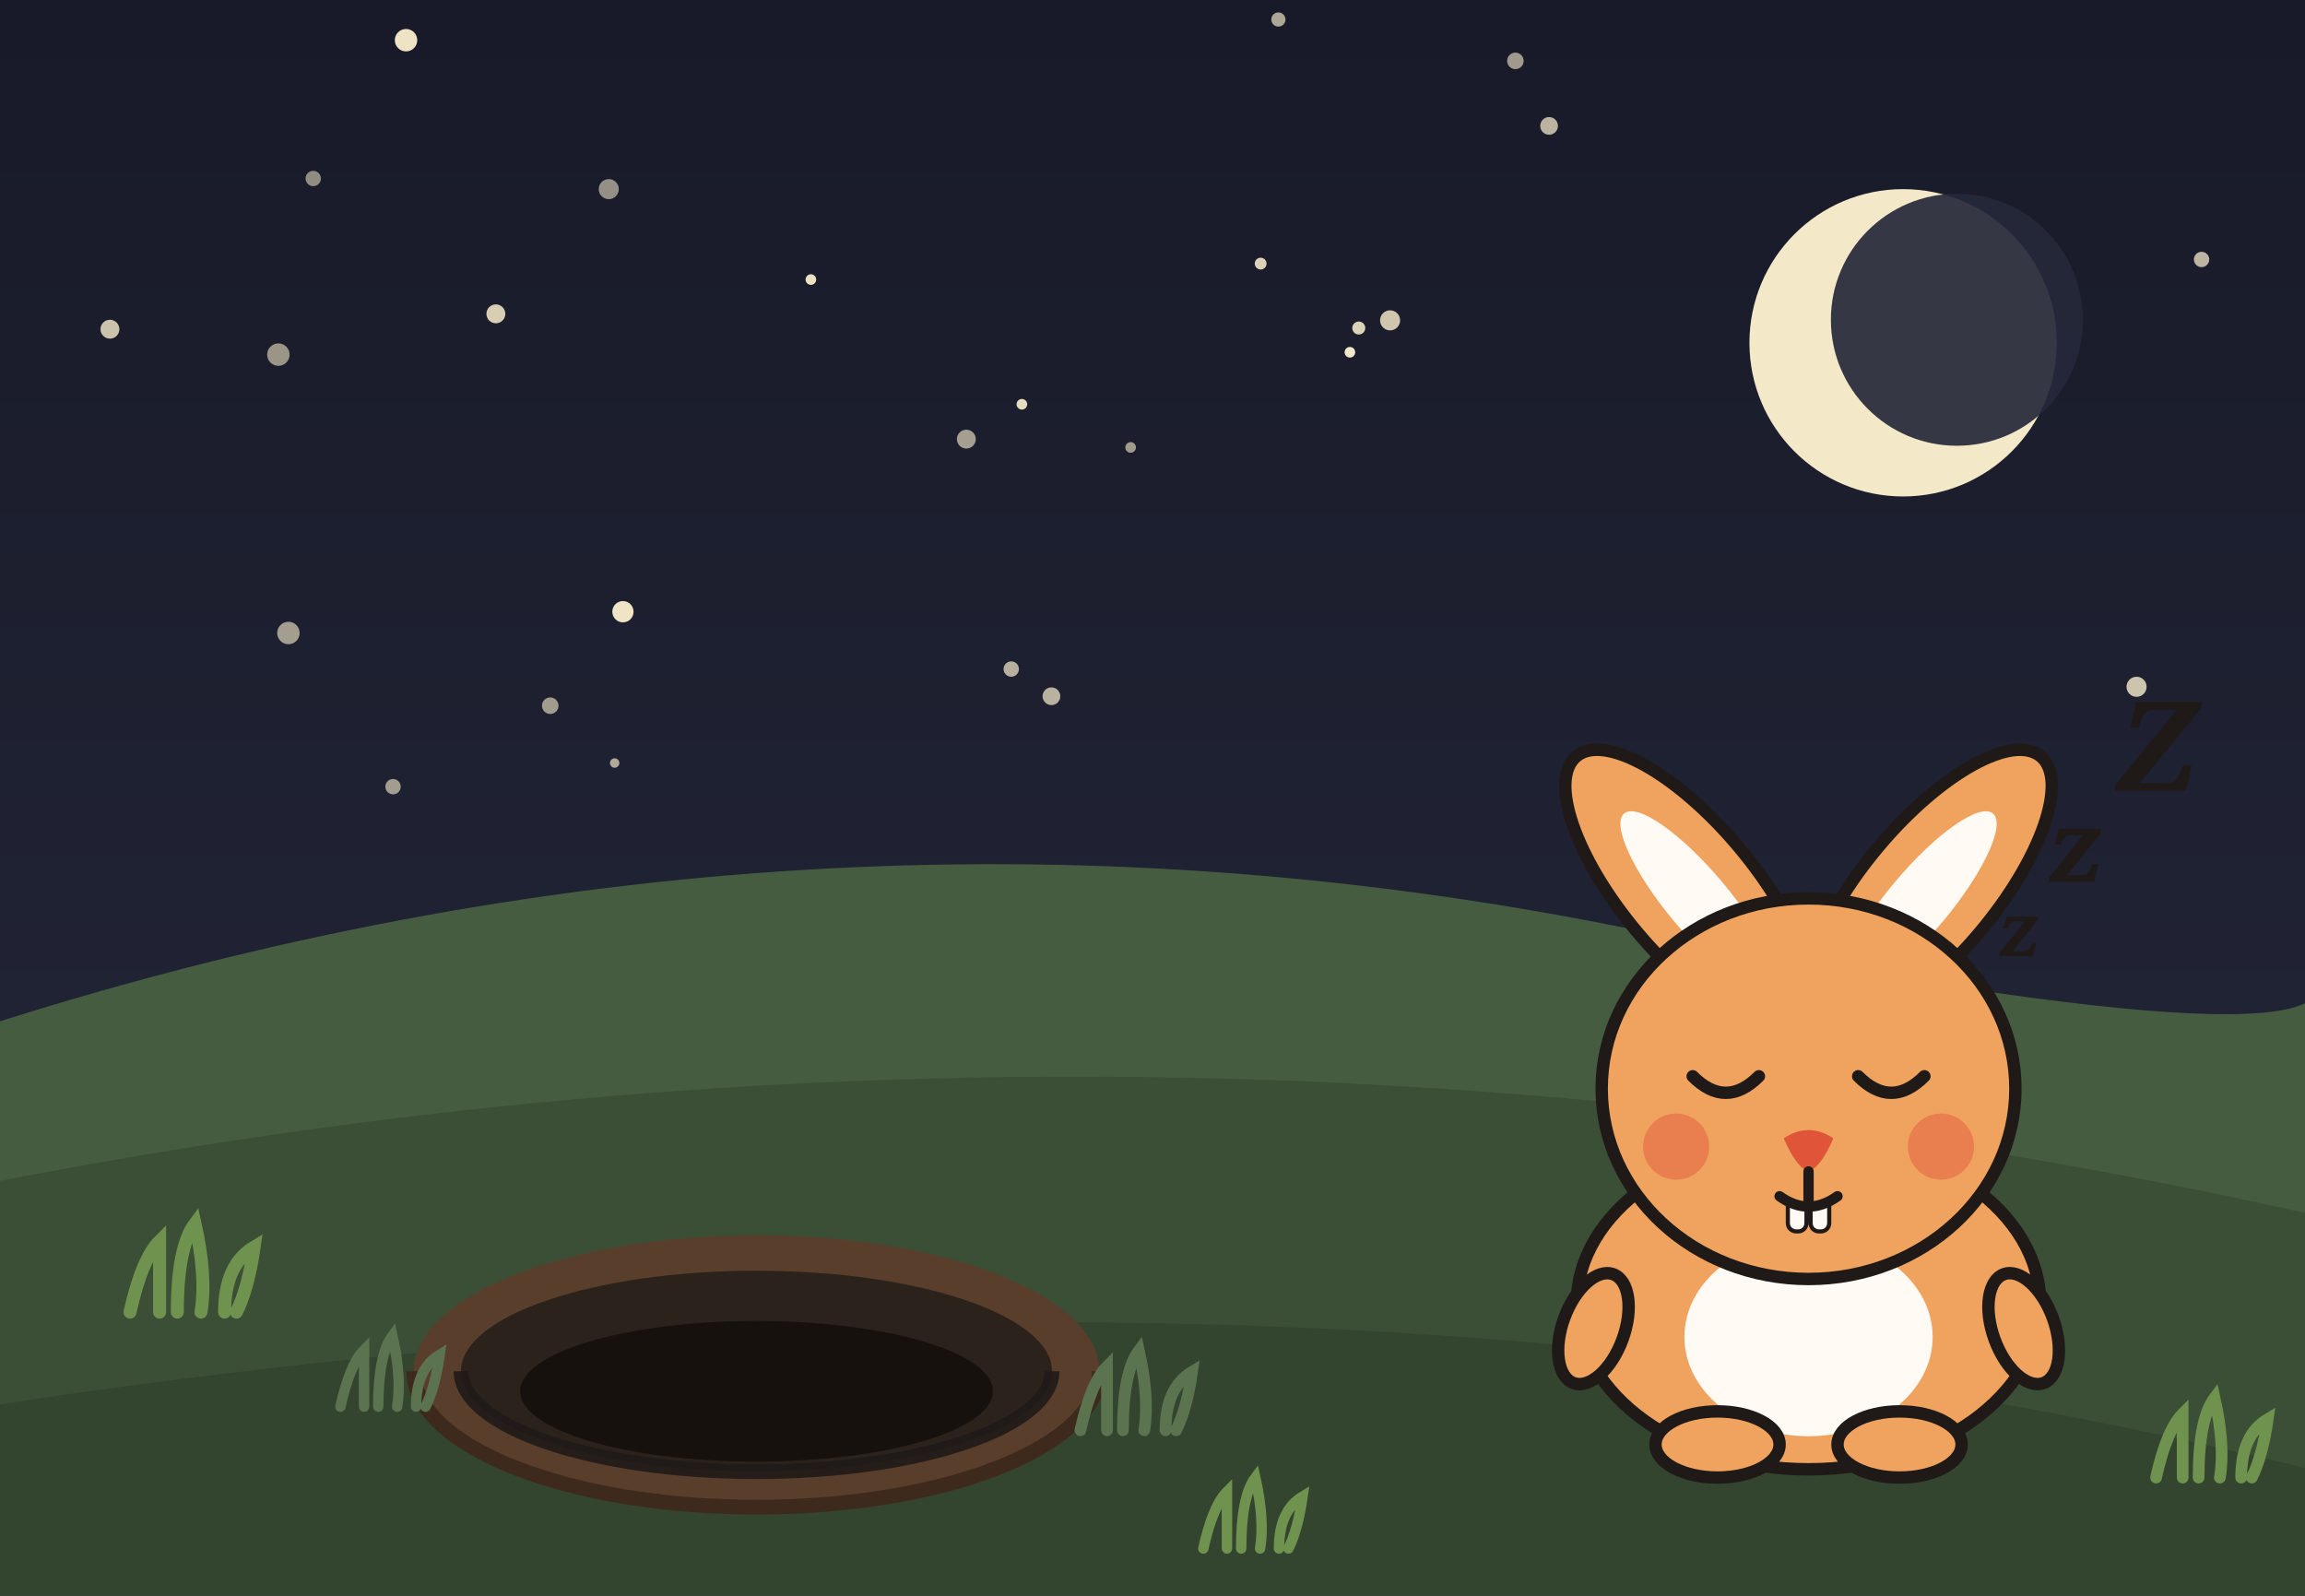
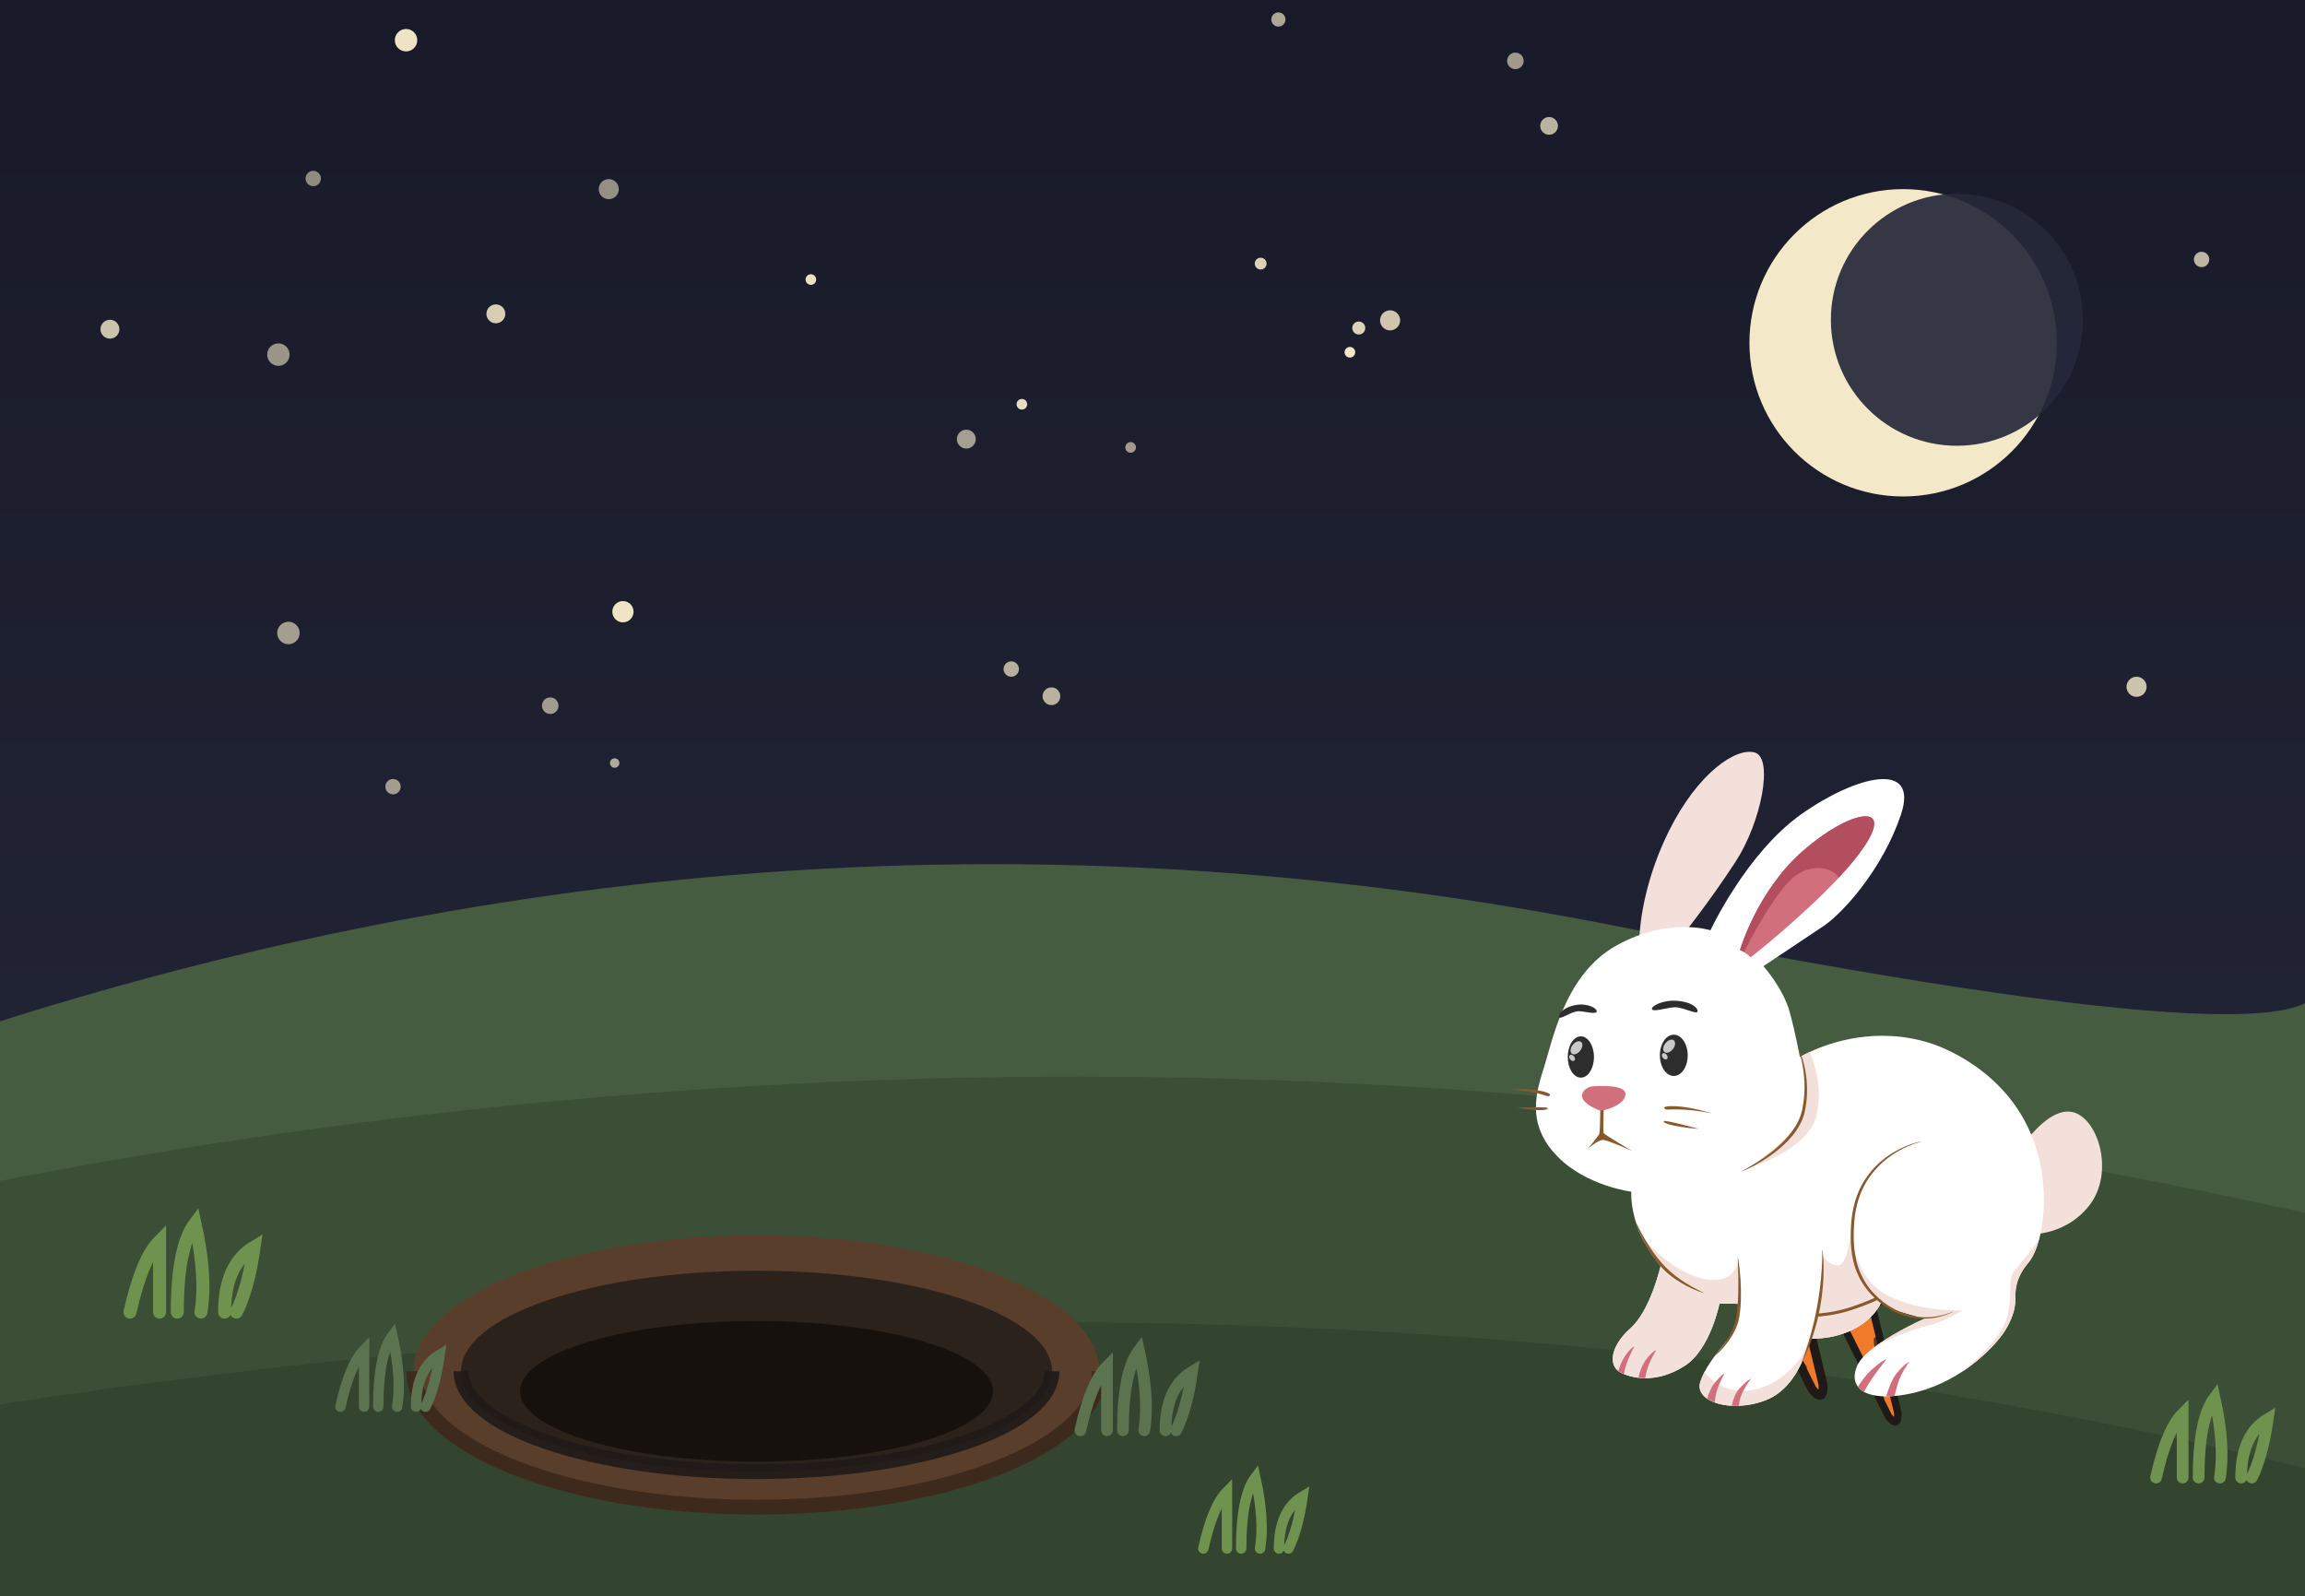
<svg xmlns="http://www.w3.org/2000/svg" viewBox="0 0 390 270" width="390" height="270" preserveAspectRatio="xMidYMax slice">
  <defs>
    <linearGradient id="sky5h2f2" x1="0" y1="0" x2="0" y2="1">
      <stop offset="0" stop-color="#181A29" />
      <stop offset="1" stop-color="#25283A" />
    </linearGradient>
  </defs>
  <rect width="390" height="270" fill="url(#sky5h2f2)" />
  <circle cx="191.3" cy="75.7" r="0.9" fill="#F3E8C8" opacity="0.62" />
  <circle cx="172.9" cy="68.4" r="0.9" fill="#F3E8C8" opacity="0.94" />
  <circle cx="229.9" cy="55.5" r="1.1" fill="#F3E8C8" opacity="0.89" />
  <circle cx="256.4" cy="10.3" r="1.4" fill="#F3E8C8" opacity="0.62" />
  <circle cx="262.1" cy="21.3" r="1.5" fill="#F3E8C8" opacity="0.74" />
  <circle cx="68.7" cy="6.8" r="1.9" fill="#F3E8C8" opacity="0.98" />
  <circle cx="47.1" cy="60.0" r="1.9" fill="#F3E8C8" opacity="0.59" />
  <circle cx="163.5" cy="74.3" r="1.6" fill="#F3E8C8" opacity="0.64" />
  <circle cx="66.5" cy="133.1" r="1.3" fill="#F3E8C8" opacity="0.62" />
  <circle cx="213.3" cy="44.6" r="1.0" fill="#F3E8C8" opacity="0.89" />
  <circle cx="137.2" cy="47.3" r="0.9" fill="#F3E8C8" opacity="0.96" />
  <circle cx="93.1" cy="119.4" r="1.4" fill="#F3E8C8" opacity="0.62" />
  <circle cx="235.2" cy="54.2" r="1.7" fill="#F3E8C8" opacity="0.83" />
  <circle cx="53.0" cy="30.2" r="1.3" fill="#F3E8C8" opacity="0.55" />
  <circle cx="18.6" cy="55.7" r="1.6" fill="#F3E8C8" opacity="0.82" />
  <circle cx="372.5" cy="43.9" r="1.3" fill="#F3E8C8" opacity="0.75" />
  <circle cx="171.1" cy="113.2" r="1.3" fill="#F3E8C8" opacity="0.72" />
  <circle cx="103.0" cy="32.0" r="1.7" fill="#F3E8C8" opacity="0.57" />
  <circle cx="105.4" cy="103.5" r="1.8" fill="#F3E8C8" opacity="0.98" />
  <circle cx="361.5" cy="116.2" r="1.7" fill="#F3E8C8" opacity="0.82" />
  <circle cx="216.3" cy="3.3" r="1.2" fill="#F3E8C8" opacity="0.68" />
  <circle cx="83.9" cy="53.1" r="1.6" fill="#F3E8C8" opacity="0.87" />
  <circle cx="104.0" cy="129.1" r="0.8" fill="#F3E8C8" opacity="0.68" />
  <circle cx="228.4" cy="59.6" r="0.9" fill="#F3E8C8" opacity="1.00" />
  <circle cx="177.9" cy="117.8" r="1.5" fill="#F3E8C8" opacity="0.73" />
  <circle cx="48.8" cy="107.1" r="1.9" fill="#F3E8C8" opacity="0.63" />
  <circle cx="322" cy="58" r="26" fill="#F3E8C8" />
  <circle cx="331.1" cy="54.1" r="21.32" fill="#25283A" opacity="0.92" />
  <path d="M0 172.8 Q136.5 129.6 273 156.6 T390 162 V270 H0 Z" fill="#465C41" />
  <path d="M0 199.8 Q195 162 390 205.2 V270 H0 Z" fill="#3B4F36" />
  <path d="M0 237.6 Q214.5 205.2 390 248.4 V270 H0 Z" fill="#2B3A29" opacity="0.55" />
  <path transform="translate(30 222) scale(1)" d="M-8 0 q2 -9 5 -12 q0 8 0 12 M0 0 q0 -11 3 -15 q2 9 1 15 M8 0 q0 -8 5 -11 q-1 7 -3 11" fill="none" stroke="#6F934F" stroke-width="2.2" stroke-linecap="round" />
  <path transform="translate(210 262) scale(0.8)" d="M-8 0 q2 -9 5 -12 q0 8 0 12 M0 0 q0 -11 3 -15 q2 9 1 15 M8 0 q0 -8 5 -11 q-1 7 -3 11" fill="none" stroke="#6F934F" stroke-width="2.2" stroke-linecap="round" />
  <path transform="translate(372 250) scale(0.9)" d="M-8 0 q2 -9 5 -12 q0 8 0 12 M0 0 q0 -11 3 -15 q2 9 1 15 M8 0 q0 -8 5 -11 q-1 7 -3 11" fill="none" stroke="#6F934F" stroke-width="2.2" stroke-linecap="round" />
  <path transform="translate(300 196) scale(0.7)" d="M-8 0 q2 -9 5 -12 q0 8 0 12 M0 0 q0 -11 3 -15 q2 9 1 15 M8 0 q0 -8 5 -11 q-1 7 -3 11" fill="none" stroke="#5C7350" stroke-width="2.2" stroke-linecap="round" />
  <g transform="translate(300 214) rotate(70) scale(0.5)">
    <g>
      <path d="M0 -7 L44 -2 Q50 0 44 2 L0 7 Q-8 0 0 -7 Z" fill="#F07A2A" stroke="#1F1A17" stroke-width="3" stroke-linejoin="round" />
      <path d="M13.2 -3.92 q6 2 12 0 M24.2 2.1 q6 2 12 0" stroke="#1F1A17" stroke-width="2" stroke-linecap="round" fill="none" opacity="0.7" />
      <path d="M-2 -4 q-16 -12 -10 -28 q10 8 12 24 Z M-2 0 q-20 -4 -30 -20 q18 0 30 16 Z M-2 4 q-16 8 -30 4 q12 -12 30 -8 Z" fill="#5E9147" stroke="#1F1A17" stroke-width="2.5" stroke-linejoin="round" />
    </g>
  </g>
  <g transform="translate(314 222) rotate(70) scale(0.42)">
    <g>
      <path d="M0 -7 L44 -2 Q50 0 44 2 L0 7 Q-8 0 0 -7 Z" fill="#F07A2A" stroke="#1F1A17" stroke-width="3" stroke-linejoin="round" />
      <path d="M13.2 -3.92 q6 2 12 0 M24.2 2.1 q6 2 12 0" stroke="#1F1A17" stroke-width="2" stroke-linecap="round" fill="none" opacity="0.7" />
      <path d="M-2 -4 q-16 -12 -10 -28 q10 8 12 24 Z M-2 0 q-20 -4 -30 -20 q18 0 30 16 Z M-2 4 q-16 8 -30 4 q12 -12 30 -8 Z" fill="#5E9147" stroke="#1F1A17" stroke-width="2.5" stroke-linejoin="round" />
    </g>
  </g>
  <ellipse cx="128" cy="232" rx="58" ry="23" fill="#5A3E2C" />
  <ellipse cx="128" cy="232" rx="50" ry="17" fill="#2B221C" />
  <ellipse cx="128" cy="235.4" rx="40" ry="11.9" fill="#17110E" />
-   <g transform="translate(236 112.8) scale(0.7)">
-     <g transform="rotate(-40 76 60)">
-       <ellipse cx="76" cy="52" rx="16" ry="42" fill="#F0A35E" stroke="#1F1A17" stroke-width="3" />
-       <ellipse cx="76" cy="56" rx="7.5" ry="28" fill="#FFFBF4" />
-     </g>
-     <g transform="rotate(40 124 60)">
-       <ellipse cx="124" cy="52" rx="16" ry="42" fill="#F0A35E" stroke="#1F1A17" stroke-width="3" />
-       <ellipse cx="124" cy="56" rx="7.5" ry="28" fill="#FFFBF4" />
-     </g>
-     <ellipse cx="100" cy="154" rx="56" ry="40" fill="#F0A35E" stroke="#1F1A17" stroke-width="3" />
-     <ellipse cx="100" cy="162" rx="30" ry="24" fill="#FFFBF4" />
-     <g transform="translate(48 146) rotate(20 0 14)">
-       <ellipse cx="0" cy="14" rx="7.5" ry="14" fill="#F0A35E" stroke="#1F1A17" stroke-width="3" />
-     </g>
-     <g transform="translate(152 146) rotate(-20 0 14)">
-       <ellipse cx="0" cy="14" rx="7.5" ry="14" fill="#F0A35E" stroke="#1F1A17" stroke-width="3" />
-     </g>
-     <ellipse cx="78" cy="188" rx="15" ry="8" fill="#F0A35E" stroke="#1F1A17" stroke-width="3" />
-     <ellipse cx="122" cy="188" rx="15" ry="8" fill="#F0A35E" stroke="#1F1A17" stroke-width="3" />
-     <ellipse cx="100" cy="102" rx="50" ry="46" fill="#F0A35E" stroke="#1F1A17" stroke-width="3" />
-     <circle cx="68" cy="116" r="8" fill="#E0553A" opacity="0.45" />
-     <circle cx="132" cy="116" r="8" fill="#E0553A" opacity="0.45" />
-     <path d="M72 99 Q80 107 88 99" fill="none" stroke="#1F1A17" stroke-width="3" stroke-linecap="round" />
-     <path d="M112 99 Q120 107 128 99" fill="none" stroke="#1F1A17" stroke-width="3" stroke-linecap="round" />
-     <path d="M94 114 Q100 110 106 114 Q103 121 100 122 Q97 121 94 114 Z" fill="#E0553A" />
-     <path d="M95 130 h4.5 v4.5 a2 2 0 0 1 -2 2 h-0.5 a2 2 0 0 1 -2 -2 Z M100.5 130 h4.5 v4.5 a2 2 0 0 1 -2 2 h-0.5 a2 2 0 0 1 -2 -2 Z" fill="#FFFBF4" stroke="#1F1A17" stroke-width="1" stroke-linejoin="round" />
-     <path d="M100 122 v8.5 M93 128 Q100 133 107 128" fill="none" stroke="#1F1A17" stroke-width="2.5" stroke-linecap="round" stroke-linejoin="round" />
-     <g font-family="Fraunces, Georgia, serif" font-style="italic" font-weight="600" fill="#1F1A17">
-       <text x="146" y="70" font-size="18">z</text>
-       <text x="158" y="52" font-size="24">z</text>
-       <text x="174" y="30" font-size="30">Z</text>
+   <g transform="translate(236 112.8) scale(0.7)" class="bunny">
+     <g class="bunny" transform="translate(27.200 -2.990) scale(0.014667)">
+       <g>
+         <g transform="matrix(8.36339,0,0,8.36339,-16069.9,-3364.71)">
+         </g>
+         <g transform="matrix(8.36339,0,0,8.36339,-16069.9,-3364.71)">
+           <path d="M2928.96,1381.87C2928.96,1381.87 2983.43,1293.79 3034.43,1304.22C3085.42,1314.65 3119.04,1423.59 3068.04,1488.5C3017.04,1553.4 2939.39,1545.29 2939.39,1545.29L2928.96,1381.87Z" fill="#f4e0db" fill-rule="nonzero" />
+         </g>
+         <g transform="matrix(8.36339,0,0,8.36339,-16069.9,-3364.71)">
+           <path d="M2181.42,966.03C2181.42,966.03 2181.42,868.439 2239.36,751.381C2297.31,634.324 2373.81,584.487 2409.74,596.077C2445.66,607.667 2422.48,731.679 2371.49,810.49C2320.49,889.301 2259.07,966.03 2259.07,966.03L2181.42,966.03Z" fill="#f4e0db" fill-rule="nonzero" />
+         </g>
+         <g transform="matrix(8.36339,0,0,8.36339,-16069.9,-3364.71)">
+           <path d="M2969.69,1553.5C2964.59,1573.11 2957.67,1588.88 2949.83,1598.98C2944.38,1606.01 2929.51,1621.86 2924.32,1647.27C2920.62,1665.43 2924.68,1674.67 2919.69,1695.56C2919.69,1695.56 2915.39,1713.56 2902.3,1734.78C2892.43,1750.8 2863.07,1786.06 2817.7,1815.85C2785.03,1837.29 2744.04,1855.9 2696.01,1862.47C2692.06,1863 2688.24,1863.43 2684.53,1863.75C2678.68,1864.27 2673.13,1864.52 2667.9,1864.52C2649.39,1864.52 2634.76,1861.4 2624.36,1855.67C2619.28,1852.88 2615.21,1849.46 2612.2,1845.48C2604.41,1835.22 2603.64,1821.21 2610.62,1804.52C2616.07,1791.48 2630.76,1777.64 2648.5,1764.72L2648.52,1764.72C2688.61,1735.52 2744.3,1711.03 2744.3,1711.03C2744.3,1711.03 2710.3,1702.53 2694.84,1697.12C2679.39,1691.7 2657.76,1680.12 2657.76,1680.12C2657.76,1680.12 2644.62,1712.57 2601.35,1733.43C2558.09,1754.28 2517.13,1750.43 2517.13,1750.43C2517.13,1750.43 2500.14,1844.69 2431.37,1871.74C2413.23,1878.87 2394.74,1882.46 2377.63,1883.15C2372.84,1883.36 2368.18,1883.33 2363.65,1883.09C2351.07,1882.43 2339.57,1880.15 2329.91,1876.56C2324.34,1874.51 2319.38,1872 2315.19,1869.13C2303.09,1860.81 2297.36,1849.34 2301.57,1836.19C2303.76,1829.32 2306.67,1822.66 2310.05,1816.2L2310.1,1816.11C2311.84,1812.8 2313.68,1809.54 2315.63,1806.32L2315.66,1806.26C2331.26,1780.64 2352.67,1758.64 2363.38,1741.15C2372.72,1725.89 2376.12,1706.24 2377.36,1693.99C2378.05,1687.01 2378.05,1682.43 2378.05,1682.43C2378.05,1682.43 2370.32,1681.66 2354.88,1681.66L2339.42,1681.66C2339.42,1681.66 2321.65,1772.05 2270.66,1804.52C2242.39,1822.51 2215.78,1828.86 2192.94,1828.7C2188.29,1828.69 2183.8,1828.39 2179.49,1827.86C2168.96,1826.58 2159.47,1823.96 2151.27,1820.61C2149.53,1819.92 2147.87,1819.18 2146.26,1818.42C2143.97,1817.34 2141.89,1816.07 2140.07,1814.63C2119.69,1798.68 2127.88,1762.24 2164.03,1730.34C2203.44,1695.56 2223.52,1607.48 2223.52,1607.48C2223.52,1607.48 2200.09,1580.32 2184.62,1547.65C2181.46,1540.97 2178.63,1534.07 2176.4,1527.12C2163.26,1486.18 2165.76,1461.25 2165.76,1461.25C2165.76,1461.25 2077.49,1449.86 2021.09,1392.69C1964.68,1335.51 1973.18,1279.62 1991.73,1222.57C2010.27,1165.53 2033.46,1033.4 2136.22,976.22C2238.98,919.041 2321.65,946.098 2321.65,946.098C2321.65,946.098 2392.35,794.259 2500.14,717.769C2607.92,641.279 2733.09,609.987 2697.17,717.769C2661.24,825.55 2582.42,912.125 2545.34,937.212C2508.24,962.314 2425.96,1016.78 2425.96,1016.78C2425.96,1016.78 2465.37,1060.5 2478.12,1108.19C2490.87,1155.87 2497.82,1195.8 2497.82,1195.8C2498.96,1195.16 2500.44,1194.33 2502.26,1193.37C2505.93,1191.4 2510.94,1188.82 2517.16,1185.93C2557.54,1167.17 2648.96,1134.98 2755.11,1168.62C2770.16,1173.39 2906.29,1219.08 2958.31,1360.19C2983.78,1429.28 2982.63,1503.73 2969.69,1553.5Z" fill="white" fill-rule="nonzero" />
+         </g>
+         <g transform="matrix(8.36339,0,0,8.36339,-16069.9,-3364.71)">
+           <path d="M2339.42,1681.66C2339.42,1681.66 2321.65,1772.05 2270.66,1804.52C2219.66,1836.96 2174.07,1831.56 2146.26,1818.42C2118.45,1805.29 2124.62,1765.11 2164.03,1730.34C2203.44,1695.56 2223.52,1607.48 2223.52,1607.48C2223.52,1607.48 2200.09,1580.32 2184.62,1547.65C2203.22,1569.7 2246.64,1615.31 2299.05,1630.48C2369.17,1650.75 2376.06,1598.61 2376.06,1598.61C2376.06,1598.61 2384.82,1675.1 2380.19,1687.83C2379.74,1689.03 2378.77,1691.15 2377.36,1693.99C2378.05,1687.01 2378.05,1682.43 2378.05,1682.43C2378.05,1682.43 2370.32,1681.66 2354.88,1681.66L2339.42,1681.66Z" fill="#f4e0db" fill-rule="nonzero" />
+         </g>
+         <g transform="matrix(8.36339,0,0,8.36339,-16069.9,-3364.71)">
+           <path d="M2817.7,1694.59C2817.7,1694.59 2788.14,1716.24 2748.15,1725.51C2708.6,1734.68 2649.76,1764.09 2648.52,1764.72C2688.61,1735.52 2744.3,1711.03 2744.3,1711.03C2744.3,1711.03 2710.3,1702.53 2694.84,1697.12C2679.39,1691.7 2657.76,1680.12 2657.76,1680.12C2657.76,1680.12 2644.62,1712.57 2601.35,1733.43C2558.09,1754.28 2517.13,1750.43 2517.13,1750.43C2517.13,1750.43 2500.14,1844.69 2431.37,1871.74C2362.61,1898.78 2289.2,1874.83 2301.57,1836.19C2303.76,1829.33 2306.68,1822.66 2310.05,1816.2C2310.09,1816.26 2340.82,1859.94 2397.57,1853C2454.35,1846.04 2491.75,1801.13 2502.26,1783.59C2512.77,1766.04 2538.38,1683.79 2538.38,1683.79L2542.44,1588.75C2542.44,1588.75 2558.09,1608.46 2574.89,1606.13C2591.69,1603.82 2598.8,1540.02 2598.8,1540.02C2598.8,1540.02 2603.29,1631.63 2671.09,1665.83C2738.88,1700.01 2817.7,1694.59 2817.7,1694.59Z" fill="#f4e0db" fill-rule="nonzero" />
+         </g>
+         <g transform="matrix(8.36339,0,0,8.36339,-16069.9,-3364.71)">
+           <path d="M2310.1,1816.12L2310.05,1816.2L2310.1,1816.12Z" fill="#f4e0db" fill-rule="nonzero" />
+         </g>
+         <g transform="matrix(8.36339,0,0,8.36339,-16069.9,-3364.71)">
+           <path d="M2969.69,1553.5C2964.59,1573.11 2957.67,1588.88 2949.83,1598.98C2944.38,1606.01 2929.51,1621.86 2924.32,1647.27C2920.62,1665.43 2924.68,1674.67 2919.69,1695.56C2919.69,1695.56 2915.39,1713.56 2902.3,1734.78C2892.43,1750.8 2863.07,1786.06 2817.7,1815.85L2817.7,1815.83C2817.7,1815.83 2896.51,1754.88 2907.32,1704.36C2918.15,1653.85 2905.78,1634.52 2922.01,1615.21C2938.23,1595.9 2961.72,1568.35 2969.67,1553.53L2969.69,1553.5Z" fill="#f4e0db" fill-rule="nonzero" />
+         </g>
+         <g transform="matrix(8.36339,0,0,8.36339,-16069.9,-3364.71)">
+           <path d="M2531.05,1310.01C2514.95,1380.53 2392.57,1416.59 2390.66,1417.14C2392.54,1415.97 2482.55,1360.06 2499.36,1312.88C2516.21,1265.61 2499.65,1196.2 2499.41,1194.98C2503.08,1193.01 2510.94,1188.82 2517.16,1185.93C2526.22,1206.87 2543.3,1256.29 2531.05,1310.01Z" fill="#f4e0db" fill-rule="nonzero" />
+         </g>
+         <g transform="matrix(8.36339,0,0,8.36339,-16069.9,-3364.71)">
+           <path d="M2376.04,1592.01C2380.74,1619.35 2382.39,1647.29 2381.64,1675.01C2381.16,1689.02 2380,1703.45 2376.57,1717.08C2373.77,1726.61 2369.74,1735.79 2364.66,1744.32C2355.84,1759.08 2344.65,1772.71 2331.5,1783.79L2331.07,1783.38C2342.49,1770.9 2352.55,1757.04 2360.5,1742.1C2365.38,1732.75 2369.51,1722.89 2371.69,1712.56C2373.93,1702.39 2374.74,1691.46 2375.53,1681.08C2376.02,1672.99 2376.38,1663.78 2376.51,1655.66C2376.88,1634.46 2376.44,1613.23 2375.44,1592.05L2376.04,1592.01Z" fill="#875a2e" fill-rule="nonzero" />
+         </g>
+         <g transform="matrix(8.36339,0,0,8.36339,-16069.9,-3364.71)">
+           <path d="M2175.19,1522.23C2188.67,1549.96 2204.35,1576.74 2224.37,1600.22C2247.03,1626.84 2276.87,1645.43 2308.41,1660.32L2308.24,1660.89C2292.3,1655.89 2277.1,1648.77 2262.81,1640.16C2246.77,1630.47 2231.88,1618.5 2219.85,1604.05C2210.44,1592.95 2202.18,1580.68 2195.03,1568.02C2186.84,1553.49 2179.84,1538.26 2174.62,1522.41L2175.19,1522.23Z" fill="#875a2e" fill-rule="nonzero" />
+         </g>
+         <g transform="matrix(8.36339,0,0,8.36339,-16069.9,-3364.71)">
+           <path d="M2542.74,1576.58C2550.21,1649.19 2535.19,1730.93 2502.54,1796.23L2501.98,1796.01C2521.72,1743.53 2534.15,1688.37 2539.46,1632.57C2541.21,1613.96 2542.08,1595.27 2542.14,1576.58L2542.74,1576.58Z" fill="#875a2e" fill-rule="nonzero" />
+         </g>
+         <g transform="matrix(8.36339,0,0,8.36339,-16069.9,-3364.71)">
+           <path d="M2735.85,1362.85C2689.66,1375.56 2647.17,1406.45 2624.83,1449.15C2622.58,1453.31 2619.62,1459.95 2617.72,1464.36C2617.15,1466 2614.59,1472.78 2614.09,1474.21C2613.21,1477.08 2611.95,1481.39 2611.08,1484.28C2610.1,1488.37 2609.1,1492.45 2608.25,1496.57C2607.78,1499.57 2606.53,1506.13 2606.25,1509.04C2606.03,1511.14 2605.52,1515.32 2605.29,1517.42C2602.53,1552.16 2602.92,1588.54 2616.94,1620.97C2623.57,1636.26 2632.74,1650.46 2644.36,1662.43C2667.72,1686.5 2698.51,1704.25 2732.27,1707.84C2754.92,1710.5 2778.05,1706.44 2799.03,1697.61L2799.28,1698.16C2778.49,1708.13 2755.07,1712.88 2732.01,1710.99C2680.73,1706.76 2632,1670.27 2611.65,1623.27C2597.49,1591.27 2596.64,1555.52 2599.17,1521.15C2599.27,1518.67 2599.82,1515.04 2600.09,1512.55C2601.13,1502.74 2603.35,1492.35 2605.87,1482.82C2616.67,1444.43 2639.66,1412.3 2672.7,1389.88C2686.99,1380.12 2702.67,1372.4 2719.05,1366.85C2724.53,1365.02 2730.07,1363.41 2735.74,1362.26L2735.85,1362.85Z" fill="#875a2e" fill-rule="nonzero" />
+         </g>
+         <g transform="matrix(8.36339,0,0,8.36339,-16069.9,-3364.71)">
+           <path d="M2532.43,1707.35C2532.59,1707.34 2564.94,1705.9 2599.59,1694.46C2633.94,1683.1 2651.47,1674.06 2651.6,1673.99L2648.85,1668.66L2648.81,1668.68C2647.88,1669.15 2630.67,1677.86 2597.7,1688.76C2580.84,1694.34 2564.41,1697.5 2552.22,1699.25C2546.13,1700.13 2541.09,1700.66 2537.59,1700.97C2535.84,1701.12 2534.48,1701.22 2533.55,1701.28C2533.09,1701.31 2532.74,1701.33 2532.5,1701.34C2532.39,1701.35 2532.3,1701.35 2532.24,1701.36L2532.16,1701.36L2532.43,1707.35Z" fill="#875a2e" fill-rule="nonzero" />
+         </g>
+         <g transform="matrix(8.36339,0,0,8.36339,-16069.9,-3364.71)">
+           <path d="M2111.43,1295.81C2111.43,1295.81 2109.82,1343.04 2111.43,1345.94C2113.04,1348.84 2167.22,1381 2167.22,1381C2167.22,1381 2118.54,1358.69 2108.98,1359.27C2099.42,1359.85 2080,1376.36 2080,1376.36C2080,1376.36 2100.87,1352.03 2102.6,1347.1C2104.34,1342.17 2104.63,1295.81 2104.63,1295.81L2111.43,1295.81Z" fill="#875a2e" fill-rule="nonzero" />
+         </g>
+         <g transform="matrix(8.36339,0,0,8.36339,-16069.9,-3364.71)">
+           <path d="M2494.47,1176.8C2501.28,1191.07 2505.59,1206.54 2508.52,1222.05C2512.82,1245.55 2513.26,1270 2509.42,1293.61C2508.84,1296.53 2507.96,1301.35 2507.38,1304.27C2507.18,1305.04 2506.63,1307.09 2506.43,1307.89C2505.67,1311.15 2504.44,1314.22 2503.38,1317.37C2490.03,1350.44 2461.85,1375.41 2432.93,1394.88C2417.07,1405.25 2400.41,1414.51 2382.82,1421.55L2382.56,1421C2393.73,1415.37 2404.56,1409.01 2415.07,1402.21C2450.45,1378.99 2492.06,1344.81 2501.95,1301.81C2508.4,1272.82 2508.64,1242.48 2503.48,1213.27C2501.26,1200.97 2498.31,1188.73 2493.92,1177.02L2494.47,1176.8Z" fill="#875a2e" fill-rule="nonzero" />
+         </g>
+         <g transform="matrix(8.36339,0,0,8.36339,-16069.9,-3364.71)">
+           <path d="M2625.31,780.234C2612.28,799.797 2594.42,821.152 2574.4,842.596C2501.82,920.359 2401.04,999.411 2401.04,999.411C2401.04,999.411 2394.57,993.339 2387.81,989.015C2385.06,987.223 2382.25,985.742 2379.83,985.076C2379.83,985.076 2413.21,869.593 2502.45,790.793C2591.69,711.978 2685.57,689.72 2625.31,780.234Z" fill="#d1707c" fill-rule="nonzero" />
+         </g>
+         <g transform="matrix(8.36339,0,0,8.36339,-16069.9,-3364.71)">
+           <path d="M2625.31,780.234C2612.28,799.797 2594.42,821.152 2574.4,842.596C2561.65,820.19 2512.23,811.111 2475.41,851.052C2438.82,890.756 2401.22,962.344 2387.81,989.015C2385.06,987.223 2382.25,985.742 2379.83,985.076C2379.83,985.076 2413.21,869.593 2502.45,790.793C2591.69,711.978 2685.57,689.72 2625.31,780.234Z" fill="#b34e5f" fill-rule="nonzero" />
+         </g>
+         <g transform="matrix(8.36339,0,0,8.36339,-16069.9,-3364.71)">
+           <path d="M2104.15,1301.51C2107.04,1302.61 2149.35,1293.4 2153.99,1271.77C2158.62,1250.13 2107.24,1252.45 2089.86,1253.61C2072.47,1254.77 2046.2,1279.49 2104.15,1301.51Z" fill="#d1707c" fill-rule="nonzero" />
+         </g>
+         <g transform="matrix(8.36339,0,0,8.36339,-16069.9,-3364.71)">
+           <path d="M2092.12,1195.78C2092.12,1218.24 2080.56,1236.45 2066.3,1236.45C2052.04,1236.45 2040.48,1218.24 2040.48,1195.78C2040.48,1173.32 2052.04,1155.11 2066.3,1155.11C2080.56,1155.11 2092.12,1173.32 2092.12,1195.78Z" fill="#2c2d2c" fill-rule="nonzero" />
+         </g>
+         <g transform="matrix(8.36339,0,0,8.36339,-16069.9,-3364.71)">
+           <path d="M2065,1183.4C2059.99,1189.82 2052.63,1192.45 2048.55,1189.27C2044.48,1186.09 2045.23,1178.31 2050.24,1171.89C2055.25,1165.47 2062.61,1162.84 2066.69,1166.02C2070.77,1169.2 2070.01,1176.98 2065,1183.4Z" fill="#c9c9c9" fill-rule="nonzero" />
+         </g>
+         <g transform="matrix(8.36339,0,0,8.36339,-16069.9,-3364.71)">
+           <path d="M2052.79,1194.53C2055.17,1197.54 2055.41,1201.31 2053.33,1202.96C2051.25,1204.61 2047.63,1203.5 2045.25,1200.5C2042.87,1197.49 2042.63,1193.71 2044.71,1192.07C2046.8,1190.42 2050.41,1191.52 2052.79,1194.53Z" fill="#c9c9c9" fill-rule="nonzero" />
+         </g>
+         <g transform="matrix(8.36339,0,0,8.36339,-16069.9,-3364.71)">
+           <path d="M2276.84,1192.5C2276.84,1214.96 2264.56,1233.17 2249.41,1233.17C2234.27,1233.17 2221.99,1214.96 2221.99,1192.5C2221.99,1170.04 2234.27,1151.83 2249.41,1151.83C2264.56,1151.83 2276.84,1170.04 2276.84,1192.5Z" fill="#2c2d2c" fill-rule="nonzero" />
+         </g>
+         <g transform="matrix(8.36339,0,0,8.36339,-16069.9,-3364.71)">
+           <path d="M2247.65,1180.26C2242.64,1186.68 2235.28,1189.31 2231.2,1186.13C2227.12,1182.95 2227.88,1175.17 2232.89,1168.75C2237.9,1162.33 2245.26,1159.7 2249.34,1162.88C2253.41,1166.06 2252.66,1173.84 2247.65,1180.26Z" fill="#c9c9c9" fill-rule="nonzero" />
+         </g>
+         <g transform="matrix(8.36339,0,0,8.36339,-16069.9,-3364.71)">
+           <path d="M2235.44,1191.39C2237.82,1194.4 2238.06,1198.17 2235.98,1199.82C2233.9,1201.47 2230.28,1200.36 2227.9,1197.36C2225.52,1194.35 2225.28,1190.58 2227.36,1188.93C2229.44,1187.28 2233.06,1188.39 2235.44,1191.39Z" fill="#c9c9c9" fill-rule="nonzero" />
+         </g>
+         <g transform="matrix(8.36339,0,0,8.36339,-16069.9,-3364.71)">
+           <path d="M2059,1105.76C2070.68,1104.34 2095.01,1112.78 2097.34,1106.61C2099.66,1100.44 2080.14,1089.5 2057.51,1093.11C2034.88,1096.71 2023.05,1108.56 2023.15,1116.42C2023.25,1124.28 2045.01,1107.47 2059,1105.76Z" fill="#2c2d2c" fill-rule="nonzero" />
+         </g>
+         <g transform="matrix(8.36339,0,0,8.36339,-16069.9,-3364.71)">
+           <path d="M2252.91,1097.8C2238.78,1097.34 2209.43,1107.85 2206.57,1101.84C2203.72,1095.82 2227.23,1083.2 2254.61,1084.95C2282,1086.69 2296.39,1097.63 2296.33,1105.54C2296.27,1113.46 2269.83,1098.35 2252.91,1097.8Z" fill="#2c2d2c" fill-rule="nonzero" />
+         </g>
+         <g transform="matrix(8.36339,0,0,8.36339,-16069.9,-3364.71)">
+           <path d="M2171.84,1766.09C2171.32,1767.01 2154.42,1796.59 2151.28,1820.54L2151.27,1820.61C2149.53,1819.92 2147.87,1819.18 2146.26,1818.42C2143.97,1817.34 2141.89,1816.07 2140.07,1814.63C2142.91,1805.3 2146.72,1795.41 2151.58,1787.8C2163.93,1768.43 2171.38,1766.21 2171.84,1766.09Z" fill="#d1707c" fill-rule="nonzero" />
+         </g>
+         <g transform="matrix(8.36339,0,0,8.36339,-16069.9,-3364.71)">
+           <path d="M2215.01,1773.33C2214.61,1773.95 2201.6,1794.18 2196.48,1813.15C2195.16,1818.02 2193.98,1823.38 2192.94,1828.7C2188.29,1828.69 2183.8,1828.39 2179.49,1827.86C2182.08,1817.27 2185.98,1805.41 2191.56,1796.79C2204.12,1777.4 2214.68,1773.43 2215.01,1773.33Z" fill="#d1707c" fill-rule="nonzero" />
+         </g>
+         <g transform="matrix(8.36339,0,0,8.36339,-16069.9,-3364.71)">
+           <path d="M2349.47,1819.39C2349.47,1819.39 2334.84,1843.44 2331.29,1867.19C2330.77,1870.63 2330.31,1873.75 2329.91,1876.56C2324.34,1874.51 2319.38,1872 2315.19,1869.13C2318.33,1858.47 2323.13,1846.32 2330.06,1837.93C2345.12,1819.68 2349.47,1819.39 2349.47,1819.39Z" fill="#d1707c" fill-rule="nonzero" />
+         </g>
+         <g transform="matrix(8.36339,0,0,8.36339,-16069.9,-3364.71)">
+           <path d="M2401.6,1829.83C2401.01,1830.57 2382.16,1854.48 2378.74,1875.3C2378.28,1878.09 2377.91,1880.71 2377.63,1883.15C2372.84,1883.36 2368.18,1883.33 2363.65,1883.09C2366.02,1871.87 2370.35,1858.6 2378.16,1849.8C2393.59,1832.4 2401.14,1829.96 2401.6,1829.83Z" fill="#d1707c" fill-rule="nonzero" />
+         </g>
+         <g transform="matrix(8.36339,0,0,8.36339,-16069.9,-3364.71)">
+           <path d="M2668.97,1791C2668.97,1791 2640.37,1825.37 2626.47,1851.64C2625.74,1853.02 2625.03,1854.36 2624.36,1855.67C2619.28,1852.88 2615.21,1849.46 2612.2,1845.48C2619.42,1834.24 2628.21,1822.21 2637.28,1813.79C2659.3,1793.31 2668.97,1791 2668.97,1791Z" fill="#d1707c" fill-rule="nonzero" />
+         </g>
+         <g transform="matrix(8.36339,0,0,8.36339,-16069.9,-3364.71)">
+           <path d="M2713.77,1796.13C2713.28,1796.76 2697.43,1816.99 2690.2,1841.66C2688,1849.2 2686.12,1856.79 2684.53,1863.75C2678.68,1864.27 2673.13,1864.52 2667.9,1864.52C2672.45,1849.34 2679.45,1830.21 2688.28,1819.39C2704.11,1799.98 2713.32,1796.3 2713.77,1796.13Z" fill="#d1707c" fill-rule="nonzero" />
+         </g>
+         <g transform="matrix(8.36339,0,0,8.36339,-16069.9,-3364.71)">
+           <path d="M1925.76,1260.01C1925.76,1260.01 1960.81,1256.78 1987.01,1262.47C2013.21,1268.16 2005.37,1272.88 2001.68,1273.11C1997.99,1273.35 1976.36,1262.04 1925.76,1260.01Z" fill="#875a2e" fill-rule="nonzero" />
+         </g>
+         <g transform="matrix(8.36339,0,0,8.36339,-16069.9,-3364.71)">
+           <path d="M1940.55,1295.79C1940.55,1295.79 1997.2,1293.04 2000.47,1296.26C2003.74,1299.49 1989.57,1304.33 1940.55,1295.79Z" fill="#875a2e" fill-rule="nonzero" />
+         </g>
+         <g transform="matrix(8.36339,0,0,8.36339,-16069.9,-3364.71)">
+           <path d="M2324.17,1306.73C2324.17,1306.73 2284.96,1294.26 2253.71,1292.82C2222.45,1291.38 2230.26,1298.04 2234.42,1299.25C2238.57,1300.47 2265.96,1295.24 2324.17,1306.73Z" fill="#875a2e" fill-rule="nonzero" />
+         </g>
+         <g transform="matrix(8.36339,0,0,8.36339,-16069.9,-3364.71)">
+           <path d="M2298.72,1337.54C2298.72,1337.54 2234.75,1319.79 2230.25,1322.06C2225.75,1324.32 2240.75,1332.79 2298.72,1337.54Z" fill="#875a2e" fill-rule="nonzero" />
+         </g>
+       </g>
    </g>
  </g>
  <path d="M70 232 A58 23 0 0 0 186 232 L178 232 A50 17 0 0 1 78 232 Z" fill="#5A3E2C" />
  <path d="M70 232 A58 23 0 0 0 186 232" fill="none" stroke="#3E2A1D" stroke-width="2.5" />
  <path d="M78 232 A50 17 0 0 0 178 232" fill="none" stroke="#1F1A17" stroke-width="2.5" opacity="0.9" />
  <path transform="translate(64 238) scale(0.8)" d="M-8 0 q2 -9 5 -12 q0 8 0 12 M0 0 q0 -11 3 -15 q2 9 1 15 M8 0 q0 -8 5 -11 q-1 7 -3 11" fill="none" stroke="#5C7350" stroke-width="2.2" stroke-linecap="round" />
  <path transform="translate(190 242) scale(0.9)" d="M-8 0 q2 -9 5 -12 q0 8 0 12 M0 0 q0 -11 3 -15 q2 9 1 15 M8 0 q0 -8 5 -11 q-1 7 -3 11" fill="none" stroke="#5C7350" stroke-width="2.2" stroke-linecap="round" />
</svg>
